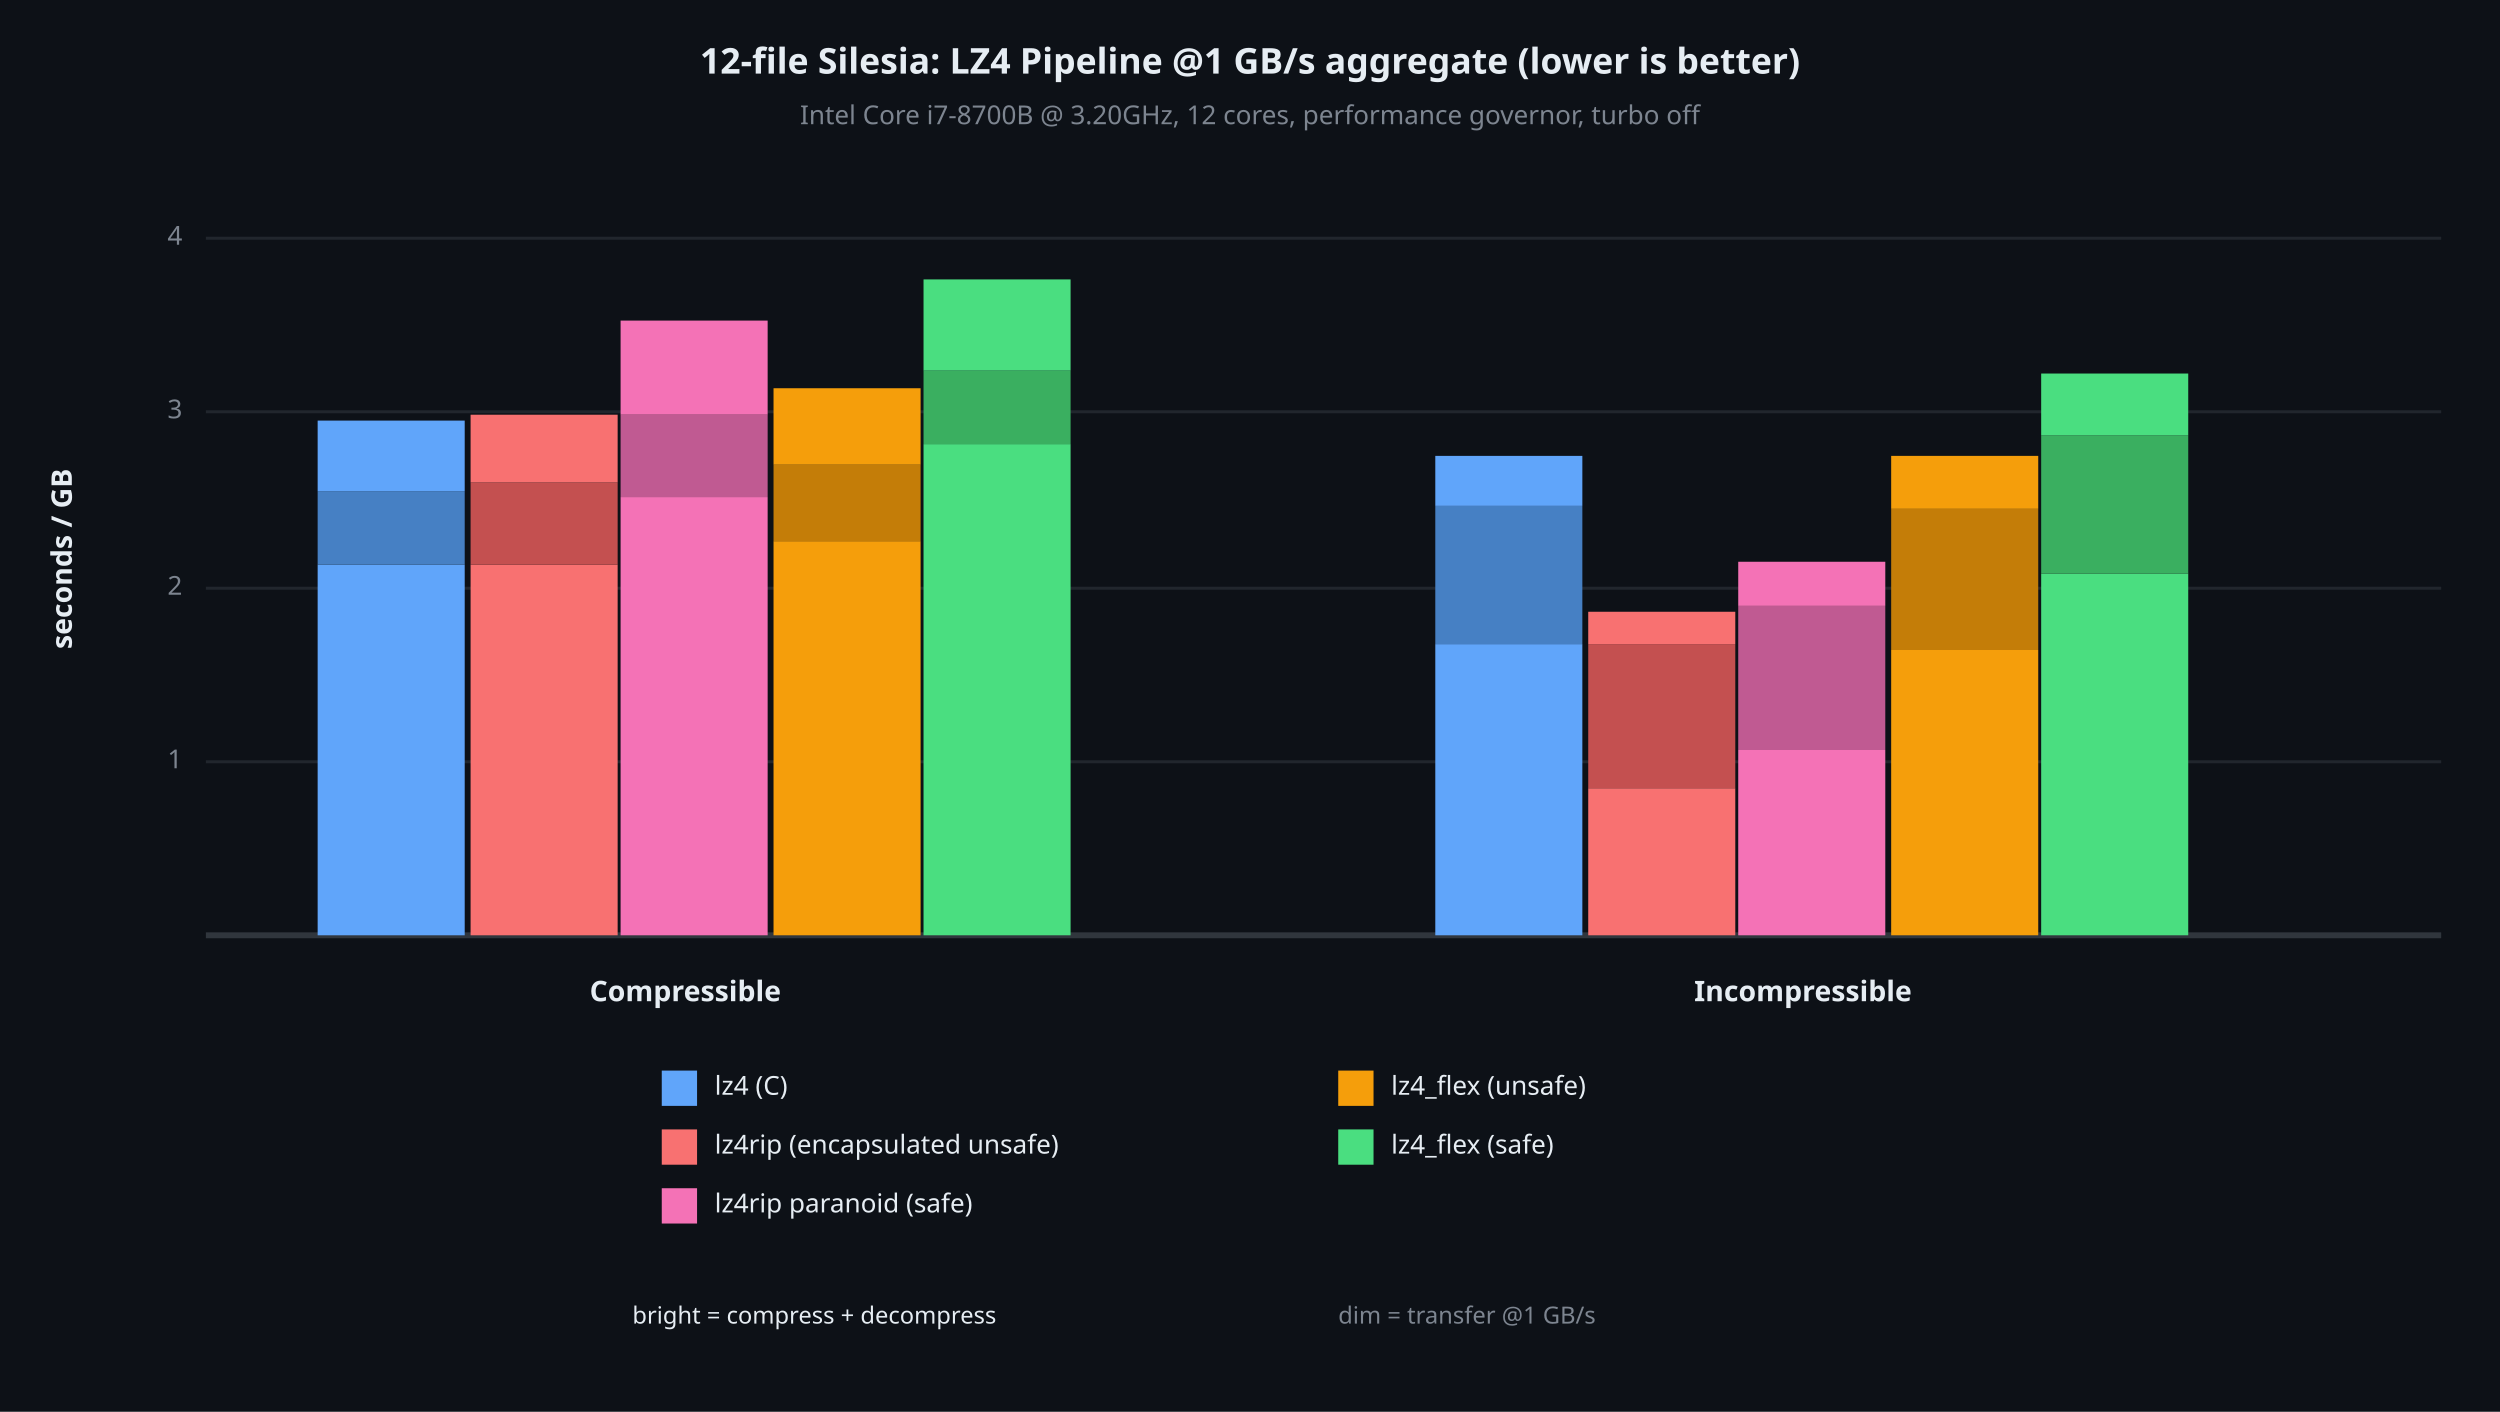
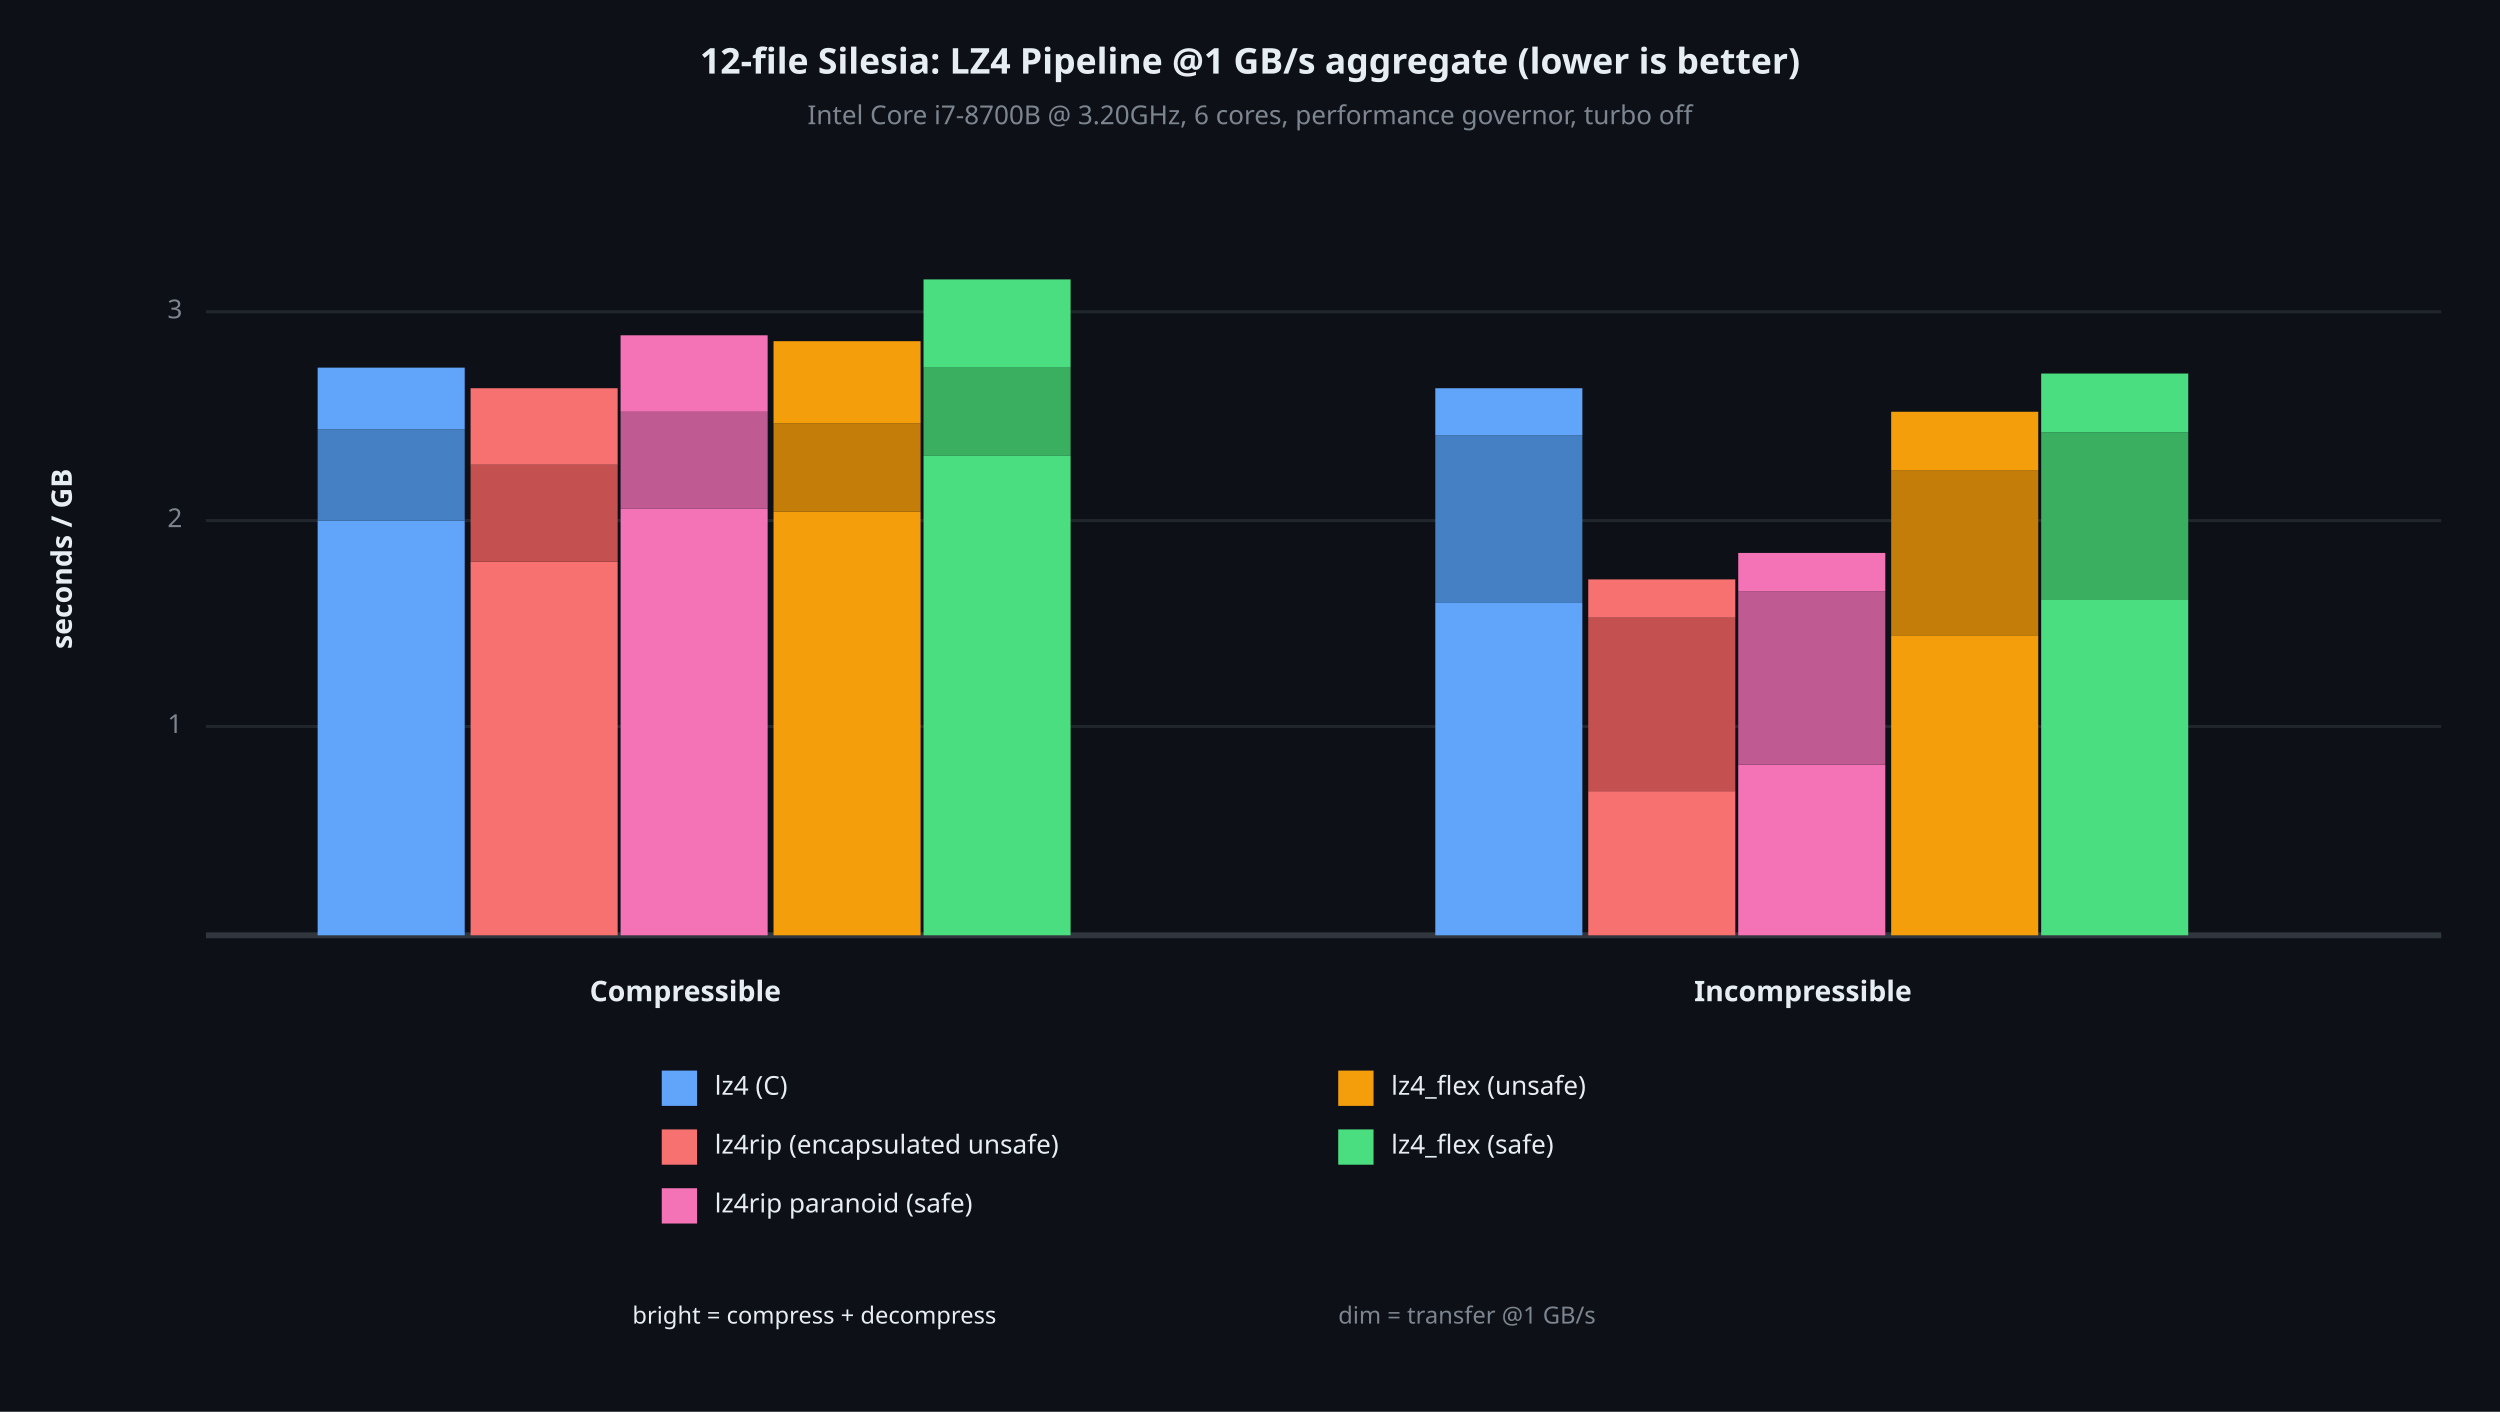
<svg xmlns="http://www.w3.org/2000/svg" viewBox="0 0 850 480" font-family="system-ui, -apple-system, sans-serif">
  <rect x="0" y="0" width="850" height="480" opacity="1" fill="#0D1117" stroke="none" />
  <text x="425" y="22" dy="0.5ex" text-anchor="middle" font-family="sans-serif" font-size="12.097" opacity="1" fill="#E6EDF3" font-weight="bold">
12-file Silesia: LZ4 Pipeline @1 GB/s aggregate (lower is better)
</text>
  <text x="425" y="40" dy="0.5ex" text-anchor="middle" font-family="sans-serif" font-size="8.871" opacity="1" fill="#7D8590">
- Intel Core i7-8700B @ 3.20GHz, 12 cores, performance governor, turbo off
+ Intel Core i7-8700B @ 3.20GHz, 6 cores, performance governor, turbo off
</text>
  <text x="22" y="190" dy="0.5ex" text-anchor="middle" font-family="sans-serif" font-size="9.677" opacity="1" fill="#E6EDF3" font-weight="bold" transform="rotate(270, 22, 190)">
seconds / GB
</text>
-   <polyline fill="none" opacity="1" stroke="#21262D" stroke-width="1" points="70,259 830,259 " />
-   <text x="62" y="259" dy="0.5ex" text-anchor="end" font-family="sans-serif" font-size="8.871" opacity="1" fill="#7D8590">
+   <polyline fill="none" opacity="1" stroke="#21262D" stroke-width="1" points="70,247 830,247 " />
+   <text x="62" y="247" dy="0.5ex" text-anchor="end" font-family="sans-serif" font-size="8.871" opacity="1" fill="#7D8590">
1
</text>
-   <polyline fill="none" opacity="1" stroke="#21262D" stroke-width="1" points="70,200 830,200 " />
-   <text x="62" y="200" dy="0.5ex" text-anchor="end" font-family="sans-serif" font-size="8.871" opacity="1" fill="#7D8590">
+   <polyline fill="none" opacity="1" stroke="#21262D" stroke-width="1" points="70,177 830,177 " />
+   <text x="62" y="177" dy="0.5ex" text-anchor="end" font-family="sans-serif" font-size="8.871" opacity="1" fill="#7D8590">
2
</text>
-   <polyline fill="none" opacity="1" stroke="#21262D" stroke-width="1" points="70,140 830,140 " />
-   <text x="62" y="140" dy="0.5ex" text-anchor="end" font-family="sans-serif" font-size="8.871" opacity="1" fill="#7D8590">
+   <polyline fill="none" opacity="1" stroke="#21262D" stroke-width="1" points="70,106 830,106 " />
+   <text x="62" y="106" dy="0.5ex" text-anchor="end" font-family="sans-serif" font-size="8.871" opacity="1" fill="#7D8590">
3
</text>
-   <polyline fill="none" opacity="1" stroke="#21262D" stroke-width="1" points="70,81 830,81 " />
-   <text x="62" y="81" dy="0.5ex" text-anchor="end" font-family="sans-serif" font-size="8.871" opacity="1" fill="#7D8590">
- 4
- </text>
  <polyline fill="none" opacity="1" stroke="#30363D" stroke-width="2" points="70,318 830,318 " />
-   <rect x="108" y="192" width="50" height="126" opacity="1" fill="#60A5FA" stroke="none" />
-   <rect x="108" y="167" width="50" height="25" opacity="1" fill="#4680C4" stroke="none" />
-   <rect x="108" y="143" width="50" height="24" opacity="1" fill="#60A5FA" stroke="none" />
-   <rect x="160" y="192" width="50" height="126" opacity="1" fill="#F87171" stroke="none" />
-   <rect x="160" y="164" width="50" height="28" opacity="1" fill="#C45050" stroke="none" />
-   <rect x="160" y="141" width="50" height="23" opacity="1" fill="#F87171" stroke="none" />
-   <rect x="211" y="169" width="50" height="149" opacity="1" fill="#F472B6" stroke="none" />
-   <rect x="211" y="141" width="50" height="28" opacity="1" fill="#C05A92" stroke="none" />
-   <rect x="211" y="109" width="50" height="32" opacity="1" fill="#F472B6" stroke="none" />
-   <rect x="263" y="184" width="50" height="134" opacity="1" fill="#F59E0B" stroke="none" />
-   <rect x="263" y="158" width="50" height="26" opacity="1" fill="#C47D08" stroke="none" />
-   <rect x="263" y="132" width="50" height="26" opacity="1" fill="#F59E0B" stroke="none" />
-   <rect x="314" y="151" width="50" height="167" opacity="1" fill="#4ADE80" stroke="none" />
-   <rect x="314" y="126" width="50" height="25" opacity="1" fill="#3AAF60" stroke="none" />
-   <rect x="314" y="95" width="50" height="31" opacity="1" fill="#4ADE80" stroke="none" />
+   <rect x="108" y="177" width="50" height="141" opacity="1" fill="#60A5FA" stroke="none" />
+   <rect x="108" y="146" width="50" height="31" opacity="1" fill="#4680C4" stroke="none" />
+   <rect x="108" y="125" width="50" height="21" opacity="1" fill="#60A5FA" stroke="none" />
+   <rect x="160" y="191" width="50" height="127" opacity="1" fill="#F87171" stroke="none" />
+   <rect x="160" y="158" width="50" height="33" opacity="1" fill="#C45050" stroke="none" />
+   <rect x="160" y="132" width="50" height="26" opacity="1" fill="#F87171" stroke="none" />
+   <rect x="211" y="173" width="50" height="145" opacity="1" fill="#F472B6" stroke="none" />
+   <rect x="211" y="140" width="50" height="33" opacity="1" fill="#C05A92" stroke="none" />
+   <rect x="211" y="114" width="50" height="26" opacity="1" fill="#F472B6" stroke="none" />
+   <rect x="263" y="174" width="50" height="144" opacity="1" fill="#F59E0B" stroke="none" />
+   <rect x="263" y="144" width="50" height="30" opacity="1" fill="#C47D08" stroke="none" />
+   <rect x="263" y="116" width="50" height="28" opacity="1" fill="#F59E0B" stroke="none" />
+   <rect x="314" y="155" width="50" height="163" opacity="1" fill="#4ADE80" stroke="none" />
+   <rect x="314" y="125" width="50" height="30" opacity="1" fill="#3AAF60" stroke="none" />
+   <rect x="314" y="95" width="50" height="30" opacity="1" fill="#4ADE80" stroke="none" />
  <text x="233" y="338" dy="0.5ex" text-anchor="middle" font-family="sans-serif" font-size="9.677" opacity="1" fill="#E6EDF3" font-weight="bold">
Compressible
</text>
-   <rect x="488" y="219" width="50" height="99" opacity="1" fill="#60A5FA" stroke="none" />
-   <rect x="488" y="172" width="50" height="47" opacity="1" fill="#4680C4" stroke="none" />
-   <rect x="488" y="155" width="50" height="17" opacity="1" fill="#60A5FA" stroke="none" />
-   <rect x="540" y="268" width="50" height="50" opacity="1" fill="#F87171" stroke="none" />
-   <rect x="540" y="219" width="50" height="49" opacity="1" fill="#C45050" stroke="none" />
-   <rect x="540" y="208" width="50" height="11" opacity="1" fill="#F87171" stroke="none" />
-   <rect x="591" y="255" width="50" height="63" opacity="1" fill="#F472B6" stroke="none" />
-   <rect x="591" y="206" width="50" height="49" opacity="1" fill="#C05A92" stroke="none" />
-   <rect x="591" y="191" width="50" height="15" opacity="1" fill="#F472B6" stroke="none" />
-   <rect x="643" y="221" width="50" height="97" opacity="1" fill="#F59E0B" stroke="none" />
-   <rect x="643" y="173" width="50" height="48" opacity="1" fill="#C47D08" stroke="none" />
-   <rect x="643" y="155" width="50" height="18" opacity="1" fill="#F59E0B" stroke="none" />
-   <rect x="694" y="195" width="50" height="123" opacity="1" fill="#4ADE80" stroke="none" />
-   <rect x="694" y="148" width="50" height="47" opacity="1" fill="#3AAF60" stroke="none" />
-   <rect x="694" y="127" width="50" height="21" opacity="1" fill="#4ADE80" stroke="none" />
+   <rect x="488" y="205" width="50" height="113" opacity="1" fill="#60A5FA" stroke="none" />
+   <rect x="488" y="148" width="50" height="57" opacity="1" fill="#4680C4" stroke="none" />
+   <rect x="488" y="132" width="50" height="16" opacity="1" fill="#60A5FA" stroke="none" />
+   <rect x="540" y="269" width="50" height="49" opacity="1" fill="#F87171" stroke="none" />
+   <rect x="540" y="210" width="50" height="59" opacity="1" fill="#C45050" stroke="none" />
+   <rect x="540" y="197" width="50" height="13" opacity="1" fill="#F87171" stroke="none" />
+   <rect x="591" y="260" width="50" height="58" opacity="1" fill="#F472B6" stroke="none" />
+   <rect x="591" y="201" width="50" height="59" opacity="1" fill="#C05A92" stroke="none" />
+   <rect x="591" y="188" width="50" height="13" opacity="1" fill="#F472B6" stroke="none" />
+   <rect x="643" y="216" width="50" height="102" opacity="1" fill="#F59E0B" stroke="none" />
+   <rect x="643" y="160" width="50" height="56" opacity="1" fill="#C47D08" stroke="none" />
+   <rect x="643" y="140" width="50" height="20" opacity="1" fill="#F59E0B" stroke="none" />
+   <rect x="694" y="204" width="50" height="114" opacity="1" fill="#4ADE80" stroke="none" />
+   <rect x="694" y="147" width="50" height="57" opacity="1" fill="#3AAF60" stroke="none" />
+   <rect x="694" y="127" width="50" height="20" opacity="1" fill="#4ADE80" stroke="none" />
  <text x="613" y="338" dy="0.5ex" text-anchor="middle" font-family="sans-serif" font-size="9.677" opacity="1" fill="#E6EDF3" font-weight="bold">
Incompressible
</text>
  <rect x="225" y="364" width="12" height="12" opacity="1" fill="#60A5FA" stroke="none" />
  <text x="243" y="370" dy="0.5ex" text-anchor="start" font-family="sans-serif" font-size="8.871" opacity="1" fill="#E6EDF3">
lz4 (C)
</text>
  <rect x="225" y="384" width="12" height="12" opacity="1" fill="#F87171" stroke="none" />
  <text x="243" y="390" dy="0.5ex" text-anchor="start" font-family="sans-serif" font-size="8.871" opacity="1" fill="#E6EDF3">
lz4rip (encapsulated unsafe)
</text>
  <rect x="225" y="404" width="12" height="12" opacity="1" fill="#F472B6" stroke="none" />
  <text x="243" y="410" dy="0.5ex" text-anchor="start" font-family="sans-serif" font-size="8.871" opacity="1" fill="#E6EDF3">
lz4rip paranoid (safe)
</text>
  <rect x="455" y="364" width="12" height="12" opacity="1" fill="#F59E0B" stroke="none" />
  <text x="473" y="370" dy="0.5ex" text-anchor="start" font-family="sans-serif" font-size="8.871" opacity="1" fill="#E6EDF3">
lz4_flex (unsafe)
</text>
  <rect x="455" y="384" width="12" height="12" opacity="1" fill="#4ADE80" stroke="none" />
  <text x="473" y="390" dy="0.5ex" text-anchor="start" font-family="sans-serif" font-size="8.871" opacity="1" fill="#E6EDF3">
lz4_flex (safe)
</text>
  <text x="215" y="448" dy="0.5ex" text-anchor="start" font-family="sans-serif" font-size="8.065" opacity="1" fill="#E6EDF3">
bright = compress + decompress
</text>
  <text x="455" y="448" dy="0.5ex" text-anchor="start" font-family="sans-serif" font-size="8.065" opacity="1" fill="#7D8590">
dim = transfer @1 GB/s
</text>
</svg>
